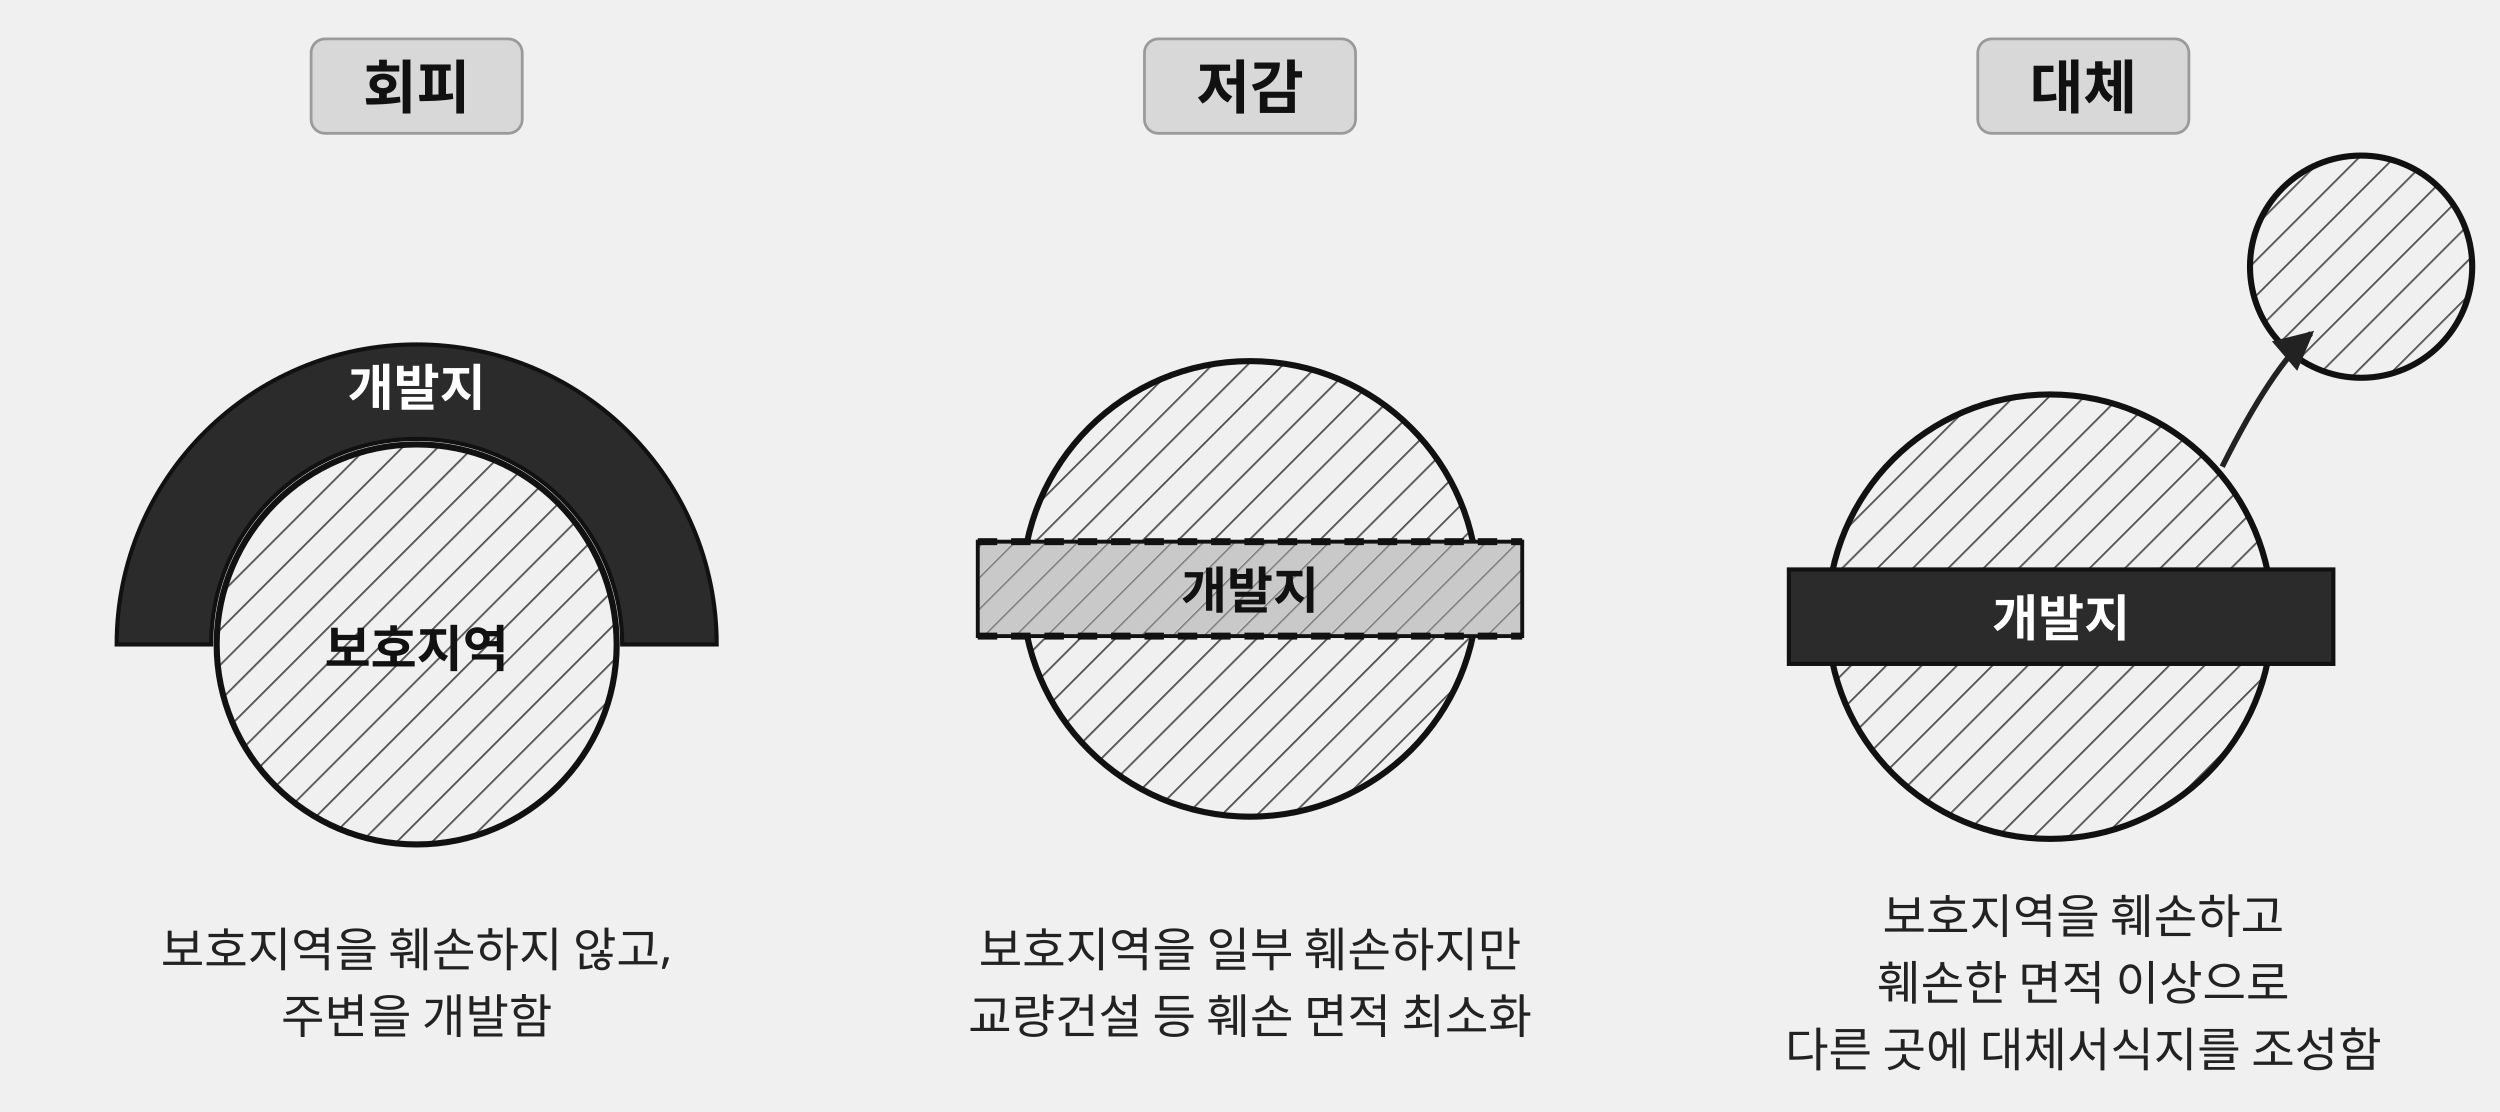
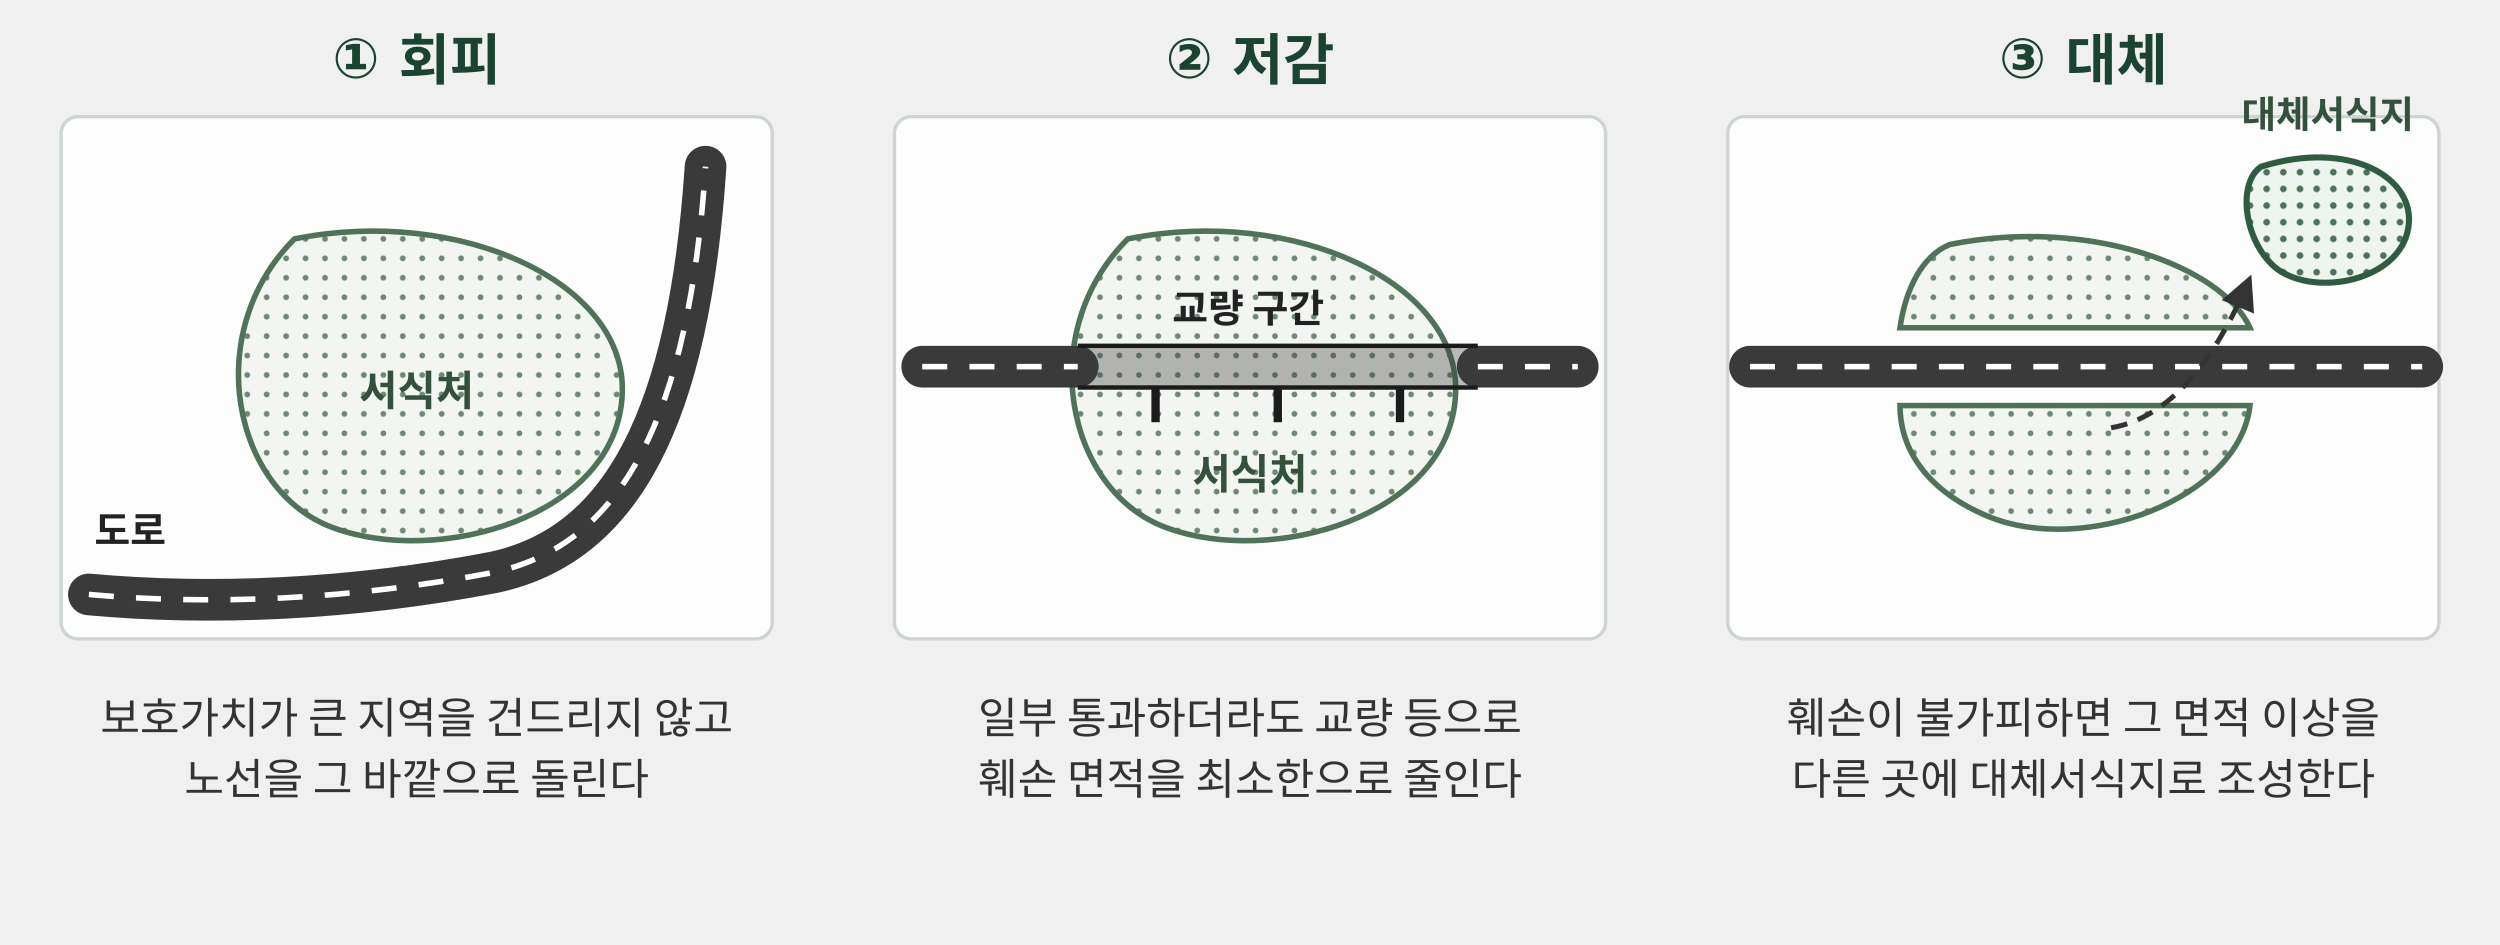
- <svg xmlns="http://www.w3.org/2000/svg" viewBox="0 0 900 400" width="900" height="400" font-family="'Malgun Gothic','맑은 고딕',sans-serif">
+ <svg xmlns="http://www.w3.org/2000/svg" viewBox="0 0 900 340" width="900" height="340" font-family="'Malgun Gothic','맑은 고딕',sans-serif">
  <defs>
-     <pattern id="hatch" width="9" height="9" patternTransform="rotate(45)" patternUnits="userSpaceOnUse">
-       <line x1="0" y1="0" x2="0" y2="9" stroke="#555" stroke-width="1.3" />
+     <pattern id="hab" width="7" height="7" patternUnits="userSpaceOnUse">
+       <rect width="7" height="7" fill="#f2f5f1" />
+       <circle cx="2" cy="2" r="1.05" fill="#6f8a76" />
    </pattern>
-     <pattern id="hatchLight" width="8" height="8" patternTransform="rotate(45)" patternUnits="userSpaceOnUse">
-       <rect width="8" height="8" fill="#c9c9c9" />
-       <line x1="0" y1="0" x2="0" y2="8" stroke="#7a7a7a" stroke-width="1" />
+     <pattern id="habNew" width="6" height="6" patternUnits="userSpaceOnUse">
+       <rect width="6" height="6" fill="#eef4ef" />
+       <circle cx="2" cy="2" r="1.2" fill="#4f7259" />
    </pattern>
-     <marker id="arrow" viewBox="0 0 10 10" refX="9" refY="5" markerWidth="7" markerHeight="7" orient="auto-start-reverse">
-       <path d="M0,0 L10,5 L0,10 z" fill="#222" />
+     <marker id="ar" viewBox="0 0 10 10" refX="9" refY="5" markerWidth="7" markerHeight="7" orient="auto-start-reverse">
+       <path d="M0,0 L10,5 L0,10 z" fill="#333" />
    </marker>
  </defs>
  <style>
-     .cap   { font-size: 21px; font-weight: 700; fill: #111; text-anchor: middle; }
-     .capbg { fill: #d8d8d8; stroke: #9a9a9a; stroke-width: 1; }
-     .zone  { font-size: 18px; font-weight: 700; fill: #111; text-anchor: middle; }
-     .onDark{ fill: #fff; }
-     .note  { font-size: 17px; fill: #222; text-anchor: middle; }
-     .prot  { fill: url(#hatch); stroke: #111; stroke-width: 2.2; }
-     .devel { fill: #2b2b2b; stroke: #111; stroke-width: 1.5; }
+     .step  { font-size: 20px; font-weight: 700; fill: #1b4332; text-anchor: middle; }
+     .habT  { font-size: 15px; font-weight: 700; fill: #33513c; text-anchor: middle; }
+     .roadT { font-size: 14px; font-weight: 700; fill: #222; }
+     .note  { font-size: 15.5px; fill: #333; text-anchor: middle; }
+     .frame { fill: #fcfdfc; stroke: #ccd5ce; stroke-width: 1.2; }
+     /* 도로: 굵은 회색 위에 흰 중앙선 */
+     .roadBase { stroke: #3a3a3a; stroke-width: 15; fill: none; stroke-linecap: round; }
+     .roadLine { stroke: #fff; stroke-width: 2; fill: none;
+                 stroke-dasharray: 9 8; stroke-linecap: butt; }
+     /* 교량 구간: 상판만 남기고 지면과 떨어져 있음을 두 줄로 표현 */
+     .bridge   { stroke: #3a3a3a; stroke-width: 15; fill: none; opacity: .35; }
+     .bridgeEd { stroke: #1b1b1b; stroke-width: 1.6; fill: none; }
  </style>
-   <g transform="translate(0,0)">
-     <rect class="capbg" x="112" y="14" width="76" height="34" rx="5" />
-     <text class="cap" x="150" y="39">회피</text>
-     <path class="devel" d="M 42,232 A 108,108 0 0 1 258,232 L 224,232 A 74,74 0 0 0 76,232 Z" />
-     <text class="zone onDark" x="150" y="146">개발지</text>
-     <circle class="prot" cx="150" cy="232" r="72" />
-     <text class="zone" x="150" y="240">보호지역</text>
-     <text class="note" x="150" y="348">보호지역을 훼손하지 않고,</text>
-     <text class="note" x="150" y="372">주변을 개발함</text>
+   <g transform="translate(10,0)">
+     <text class="step" x="140" y="28">① 회피</text>
+     <rect class="frame" x="12" y="42" width="256" height="188" rx="6" />
+     <path d="M 96,86 C 156,74 216,102 214,142 C 212,186 148,204 110,190              C 74,177 62,120 96,86 Z" fill="url(#hab)" stroke="#4f7259" stroke-width="2" />
+     <text class="habT" x="140" y="146">서식처</text>
+     <path class="roadBase" d="M 22,214 C 66,218 116,216 168,206                               C 214,196 238,150 244,60" />
+     <path class="roadLine" d="M 22,214 C 66,218 116,216 168,206                               C 214,196 238,150 244,60" />
+     <text class="roadT" x="24" y="196">도로</text>
+     <text class="note" x="140" y="264">보호가치가 큰 지역을 건드리지 않고</text>
+     <text class="note" x="140" y="286">노선을 그 바깥으로 돌린다</text>
  </g>
-   <g transform="translate(300,0)">
-     <rect class="capbg" x="112" y="14" width="76" height="34" rx="5" />
-     <text class="cap" x="150" y="39">저감</text>
-     <circle class="prot" cx="150" cy="212" r="82" />
+   <g transform="translate(310,0)">
+     <text class="step" x="140" y="28">② 저감</text>
+     <rect class="frame" x="12" y="42" width="256" height="188" rx="6" />
+     <path d="M 96,86 C 156,74 216,102 214,142 C 212,186 148,204 110,190              C 74,177 62,120 96,86 Z" fill="url(#hab)" stroke="#4f7259" stroke-width="2" />
+     <text class="habT" x="140" y="176">서식처</text>
+     <path class="roadBase" d="M 22,132 L 78,132" />
+     <path class="roadLine" d="M 22,132 L 78,132" />
+     <path class="roadBase" d="M 222,132 L 258,132" />
+     <path class="roadLine" d="M 222,132 L 258,132" />
    <g>
-       <rect x="52" y="195" width="196" height="34" fill="url(#hatchLight)" stroke="#111" stroke-width="1.4" />
-       <line x1="52" y1="195" x2="248" y2="195" stroke="#111" stroke-width="2.5" stroke-dasharray="7 5" />
-       <line x1="52" y1="229" x2="248" y2="229" stroke="#111" stroke-width="2.5" stroke-dasharray="7 5" />
-       <text class="zone" x="150" y="219">개발지</text>
+       <path class="bridge" d="M 78,132 L 222,132" />
+       <path class="bridgeEd" d="M 78,124.5 L 222,124.5" />
+       <path class="bridgeEd" d="M 78,139.5 L 222,139.5" />
+       <line x1="106" y1="139.5" x2="106" y2="152" stroke="#1b1b1b" stroke-width="3" />
+       <line x1="150" y1="139.5" x2="150" y2="152" stroke="#1b1b1b" stroke-width="3" />
+       <line x1="194" y1="139.5" x2="194" y2="152" stroke="#1b1b1b" stroke-width="3" />
+       <text class="roadT" x="112" y="116">교량 구간</text>
    </g>
-     <text class="note" x="150" y="348">보호지역을 일부 훼손하지만</text>
-     <text class="note" x="150" y="372">교량건설 등 훼손 면적 최소화</text>
+     <text class="note" x="140" y="264">일부 통과하더라도 교량 등으로</text>
+     <text class="note" x="140" y="286">훼손 면적을 최소한으로 줄인다</text>
  </g>
-   <g transform="translate(600,0)">
-     <rect class="capbg" x="112" y="14" width="76" height="34" rx="5" />
-     <text class="cap" x="150" y="39">대체</text>
-     <circle class="prot" cx="138" cy="222" r="80" />
-     <rect class="devel" x="44" y="205" width="196" height="34" />
-     <text class="zone onDark" x="142" y="229">개발지</text>
-     <circle class="prot" cx="250" cy="96" r="40" />
-     <path d="M 200,168 Q 218,132 232,120" stroke="#222" stroke-width="2" fill="none" marker-end="url(#arrow)" />
-     <text class="note" x="150" y="336">보호지역을 훼손하고</text>
-     <text class="note" x="150" y="360">훼손한 면적 이상으로</text>
-     <text class="note" x="150" y="384">다른 곳에 대체서식지를 조성함</text>
+   <g transform="translate(610,0)">
+     <text class="step" x="140" y="28">③ 대체</text>
+     <rect class="frame" x="12" y="42" width="256" height="188" rx="6" />
+     <path d="M 92,88 C 142,78 190,96 200,118 L 74,118 C 76,104 82,92 92,88 Z" fill="url(#hab)" stroke="#4f7259" stroke-width="2" />
+     <path d="M 74,146 L 200,146 C 196,180 140,200 106,186              C 84,177 74,162 74,146 Z" fill="url(#hab)" stroke="#4f7259" stroke-width="2" />
+     <path class="roadBase" d="M 20,132 L 262,132" />
+     <path class="roadLine" d="M 20,132 L 262,132" />
+     <path d="M 204,60 C 236,50 260,64 257,82 C 254,101 224,107 210,97              C 198,88 195,66 204,60 Z" fill="url(#habNew)" stroke="#2f5c40" stroke-width="2.2" />
+     <text class="habT" x="228" y="46" style="font-size:13.5px">대체서식지</text>
+     <path d="M 150,154 C 174,150 190,124 200,100" stroke="#333" stroke-width="1.8" fill="none" stroke-dasharray="6 4" marker-end="url(#ar)" />
+     <text class="note" x="140" y="264">훼손이 불가피하면 그 면적 이상을</text>
+     <text class="note" x="140" y="286">다른 곳에 대체서식지로 조성한다</text>
  </g>
</svg>
